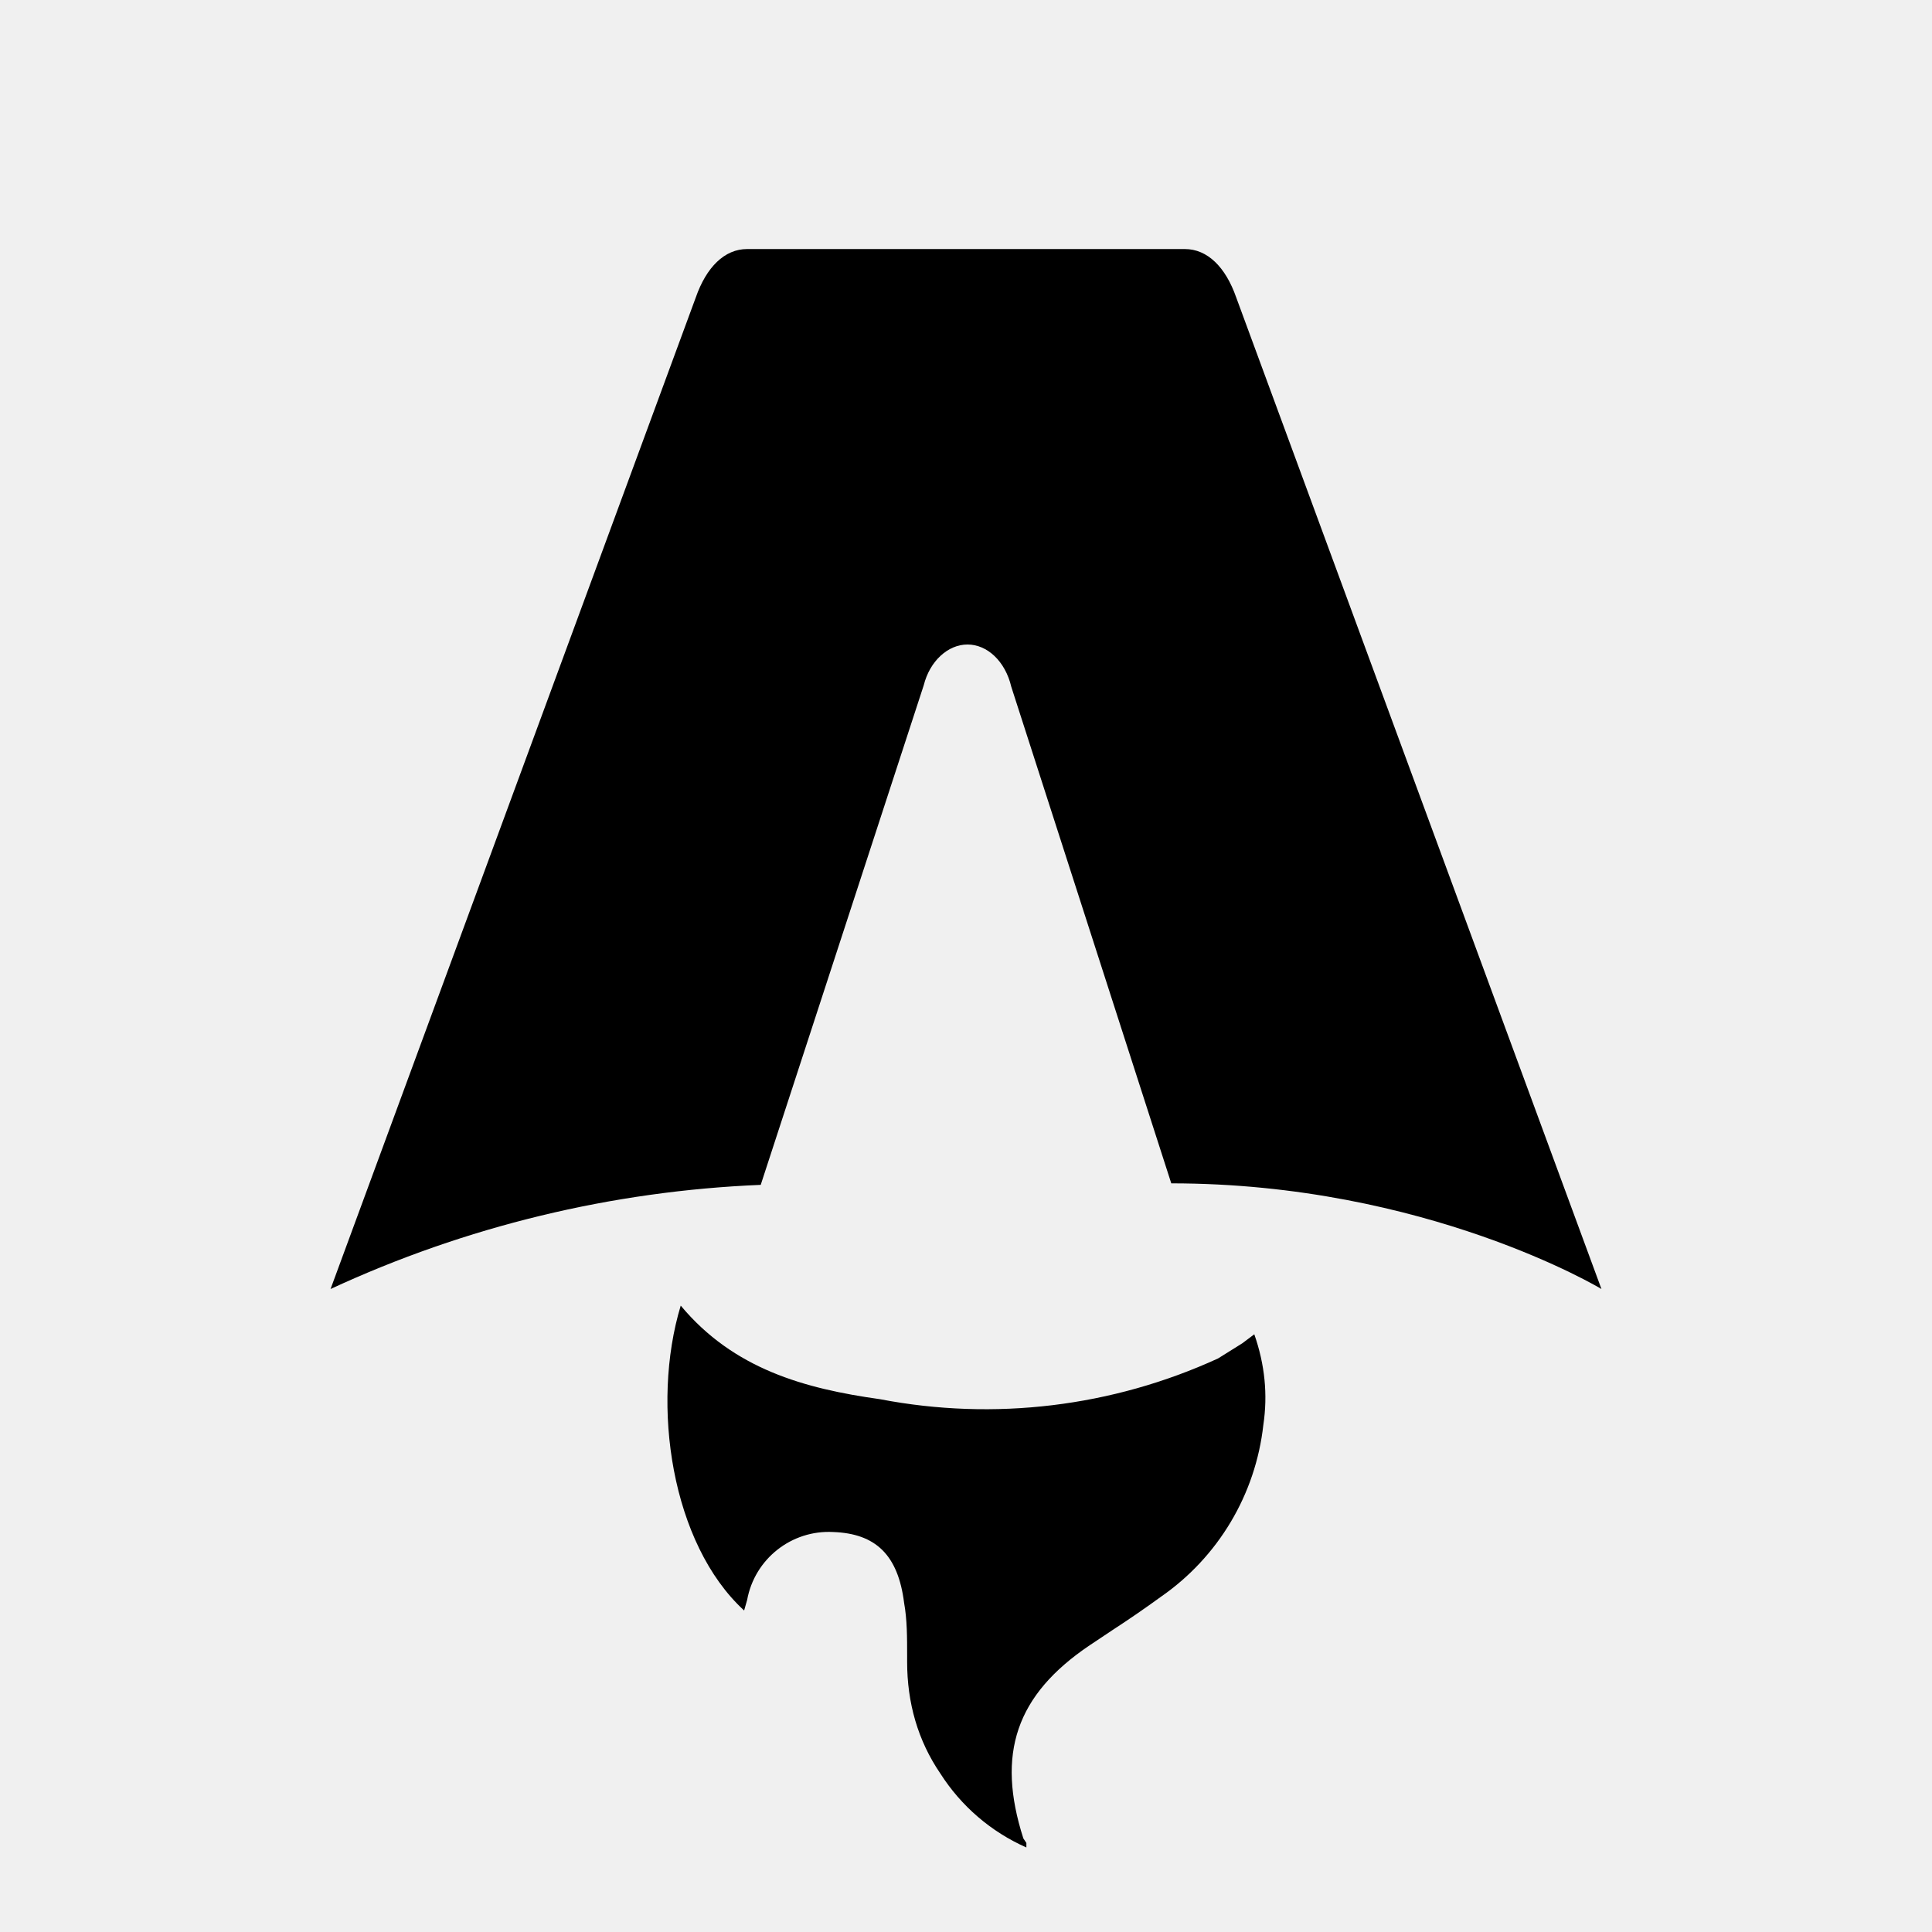
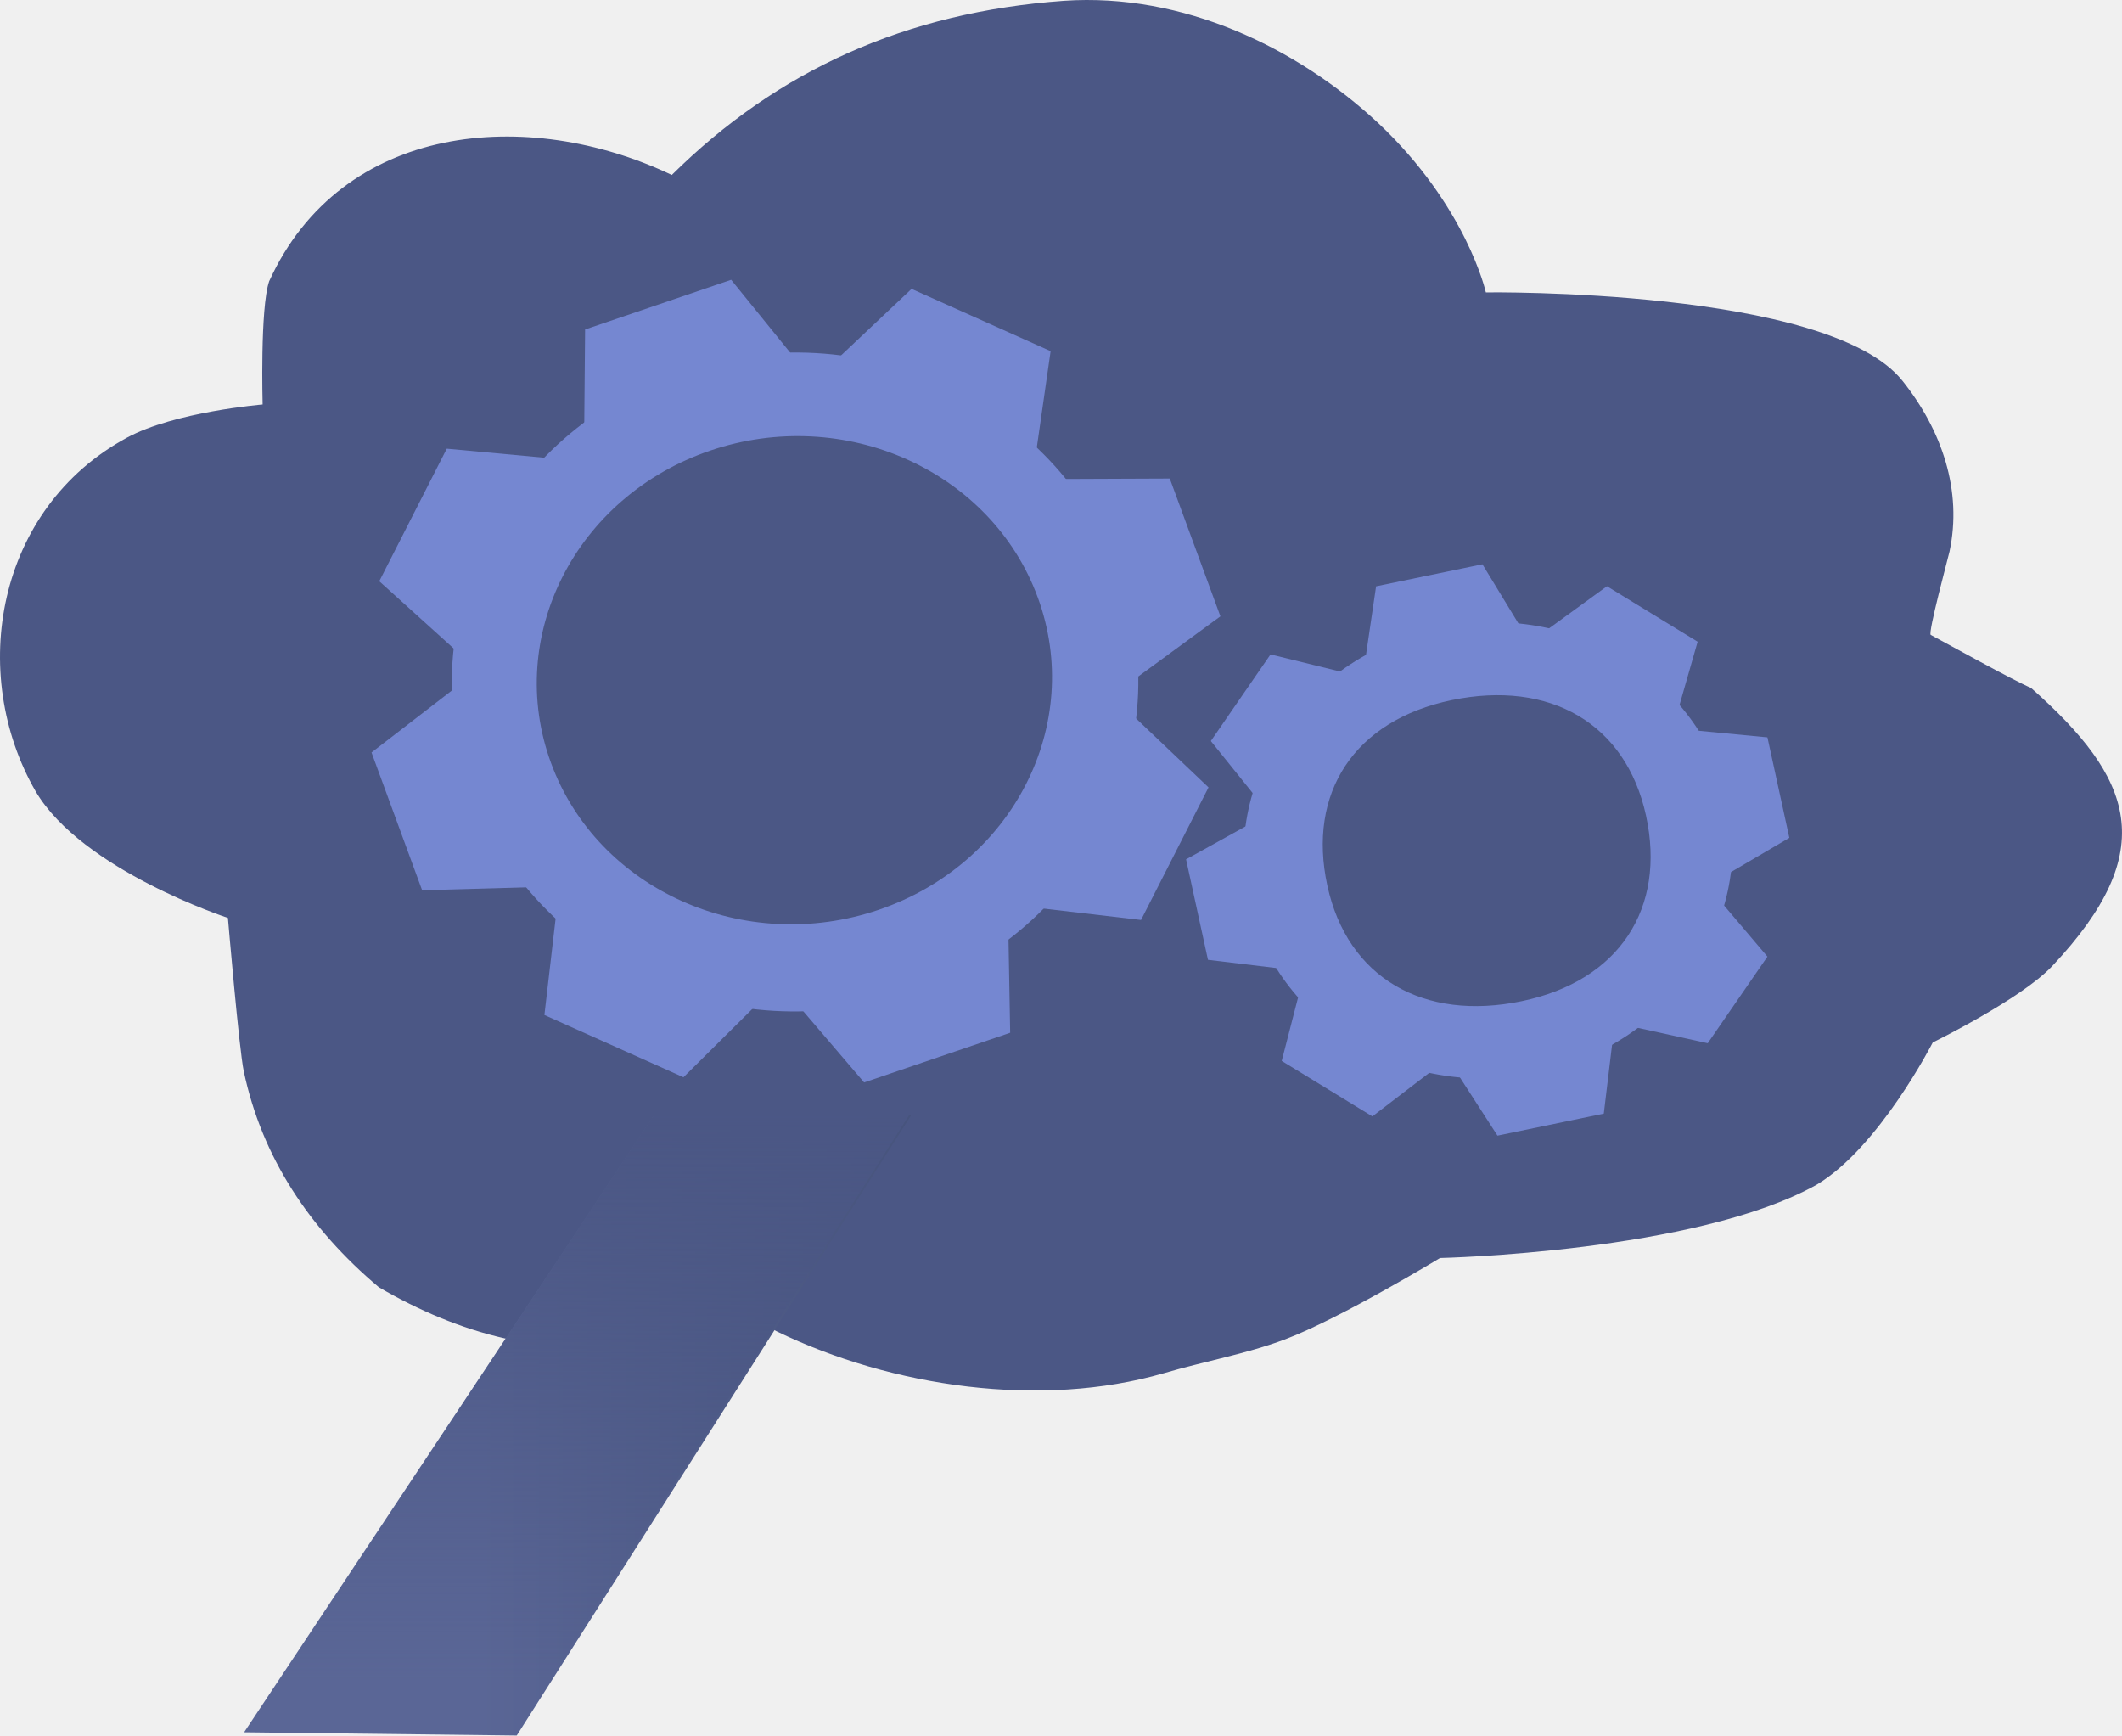
- <svg xmlns="http://www.w3.org/2000/svg" fill="none" viewBox="0 0 128 128">
-   <path d="M50.4 78.5a75.1 75.1 0 0 0-28.5 6.9l24.2-65.7c.7-2 1.9-3.2 3.4-3.2h29c1.5 0 2.7 1.2 3.4 3.2l24.2 65.7s-11.6-7-28.5-7L67 45.5c-.4-1.7-1.6-2.8-2.9-2.8-1.3 0-2.5 1.1-2.9 2.7L50.4 78.5Zm-1.1 28.2Zm-4.2-20.2c-2 6.6-.6 15.8 4.2 20.2a17.5 17.5 0 0 1 .2-.7 5.5 5.5 0 0 1 5.7-4.5c2.8.1 4.3 1.5 4.7 4.7.2 1.1.2 2.3.2 3.5v.4c0 2.7.7 5.2 2.2 7.4a13 13 0 0 0 5.7 4.9v-.3l-.2-.3c-1.8-5.6-.5-9.5 4.4-12.8l1.5-1a73 73 0 0 0 3.2-2.2 16 16 0 0 0 6.8-11.4c.3-2 .1-4-.6-6l-.8.6-1.6 1a37 37 0 0 1-22.4 2.7c-5-.7-9.7-2-13.2-6.2Z" />
-   <style>
-         path { fill: #000; }
-         @media (prefers-color-scheme: dark) {
-             path { fill: #FFF; }
-         }
-     </style>
+ <svg xmlns="http://www.w3.org/2000/svg" version="1.1" width="193.524" height="158.257" viewBox="0,0,193.524,158.257">
+   <defs>
+     <linearGradient x1="186.89" y1="228.302" x2="226.321" y2="228.302" gradientUnits="userSpaceOnUse" id="color-1">
+       <stop offset="0" stop-color="#5a6696" />
+       <stop offset="1" stop-color="#47547d" />
+     </linearGradient>
+     <linearGradient x1="206.554" y1="202.589" x2="206.554" y2="254.014" gradientUnits="userSpaceOnUse" id="color-2">
+       <stop offset="0" stop-color="#4b5785" />
+       <stop offset="1" stop-color="#4b5785" stop-opacity="0" />
+     </linearGradient>
+   </defs>
+   <g transform="translate(-143.2381,-100.8715)">
+     <g stroke-miterlimit="10">
+       <path d="M204.504,116.826c9.649,-9.552 21.366,-14.848 35.769,-15.882c10.881,-0.741 21.285,4.285 28.64,11.132c8.096,7.609 9.833,15.459 9.833,15.459c0,0 31.227,-0.422 37.994,8.062c3.618,4.535 5.472,10.044 4.29,15.572c-0.095,0.444 -1.989,7.45 -1.712,7.598c1.508,0.802 7.564,4.167 9.149,4.835c9.31,8.235 11.905,14.779 1.922,25.371c-2.844,3.018 -10.886,6.958 -10.886,6.958c0,0 -4.891,9.584 -10.595,12.976c-11.026,6.172 -34.34,6.68 -34.34,6.68c0,0 -9.134,5.538 -14.136,7.418c-3.564,1.34 -7.38,2.003 -11.05,3.086c-11.165,3.232 -24.79,1.283 -35.31,-3.817c-1.971,-0.955 -5.397,-3.604 -5.397,-3.604c0,0 -6.44,4.28 -7.125,4.425c-8.287,1.756 -16.496,-0.611 -23.752,-4.836c-6.346,-5.335 -10.673,-11.868 -12.331,-19.705c-0.425,-2.01 -1.443,-13.979 -1.443,-13.979c0,0 -13.272,-4.333 -17.53,-11.531c-6.199,-10.767 -3.608,-25.795 8.315,-32.259c4.378,-2.374 12.381,-3.03 12.381,-3.03c0,0 -0.244,-8.796 0.597,-11.24c6.602,-14.475 23.576,-15.944 36.718,-9.689z" fill="#4b5785" stroke="none" stroke-width="0.5" stroke-linecap="butt" />
+       <g fill="#7587d1" stroke-width="0">
+         <g>
+           <path d="M245.266,153.016c5.744,15.633 -2.816,32.803 -19.119,38.35c-16.303,5.548 -34.175,-2.628 -39.919,-18.261c-5.744,-15.633 2.816,-32.803 19.119,-38.35c16.303,-5.548 34.175,2.628 39.919,18.261zM223.377,183.832c12.257,-4.171 18.751,-16.924 14.503,-28.485c-4.248,-11.561 -17.628,-17.552 -29.885,-13.381c-12.257,4.171 -18.751,16.924 -14.503,28.485c4.248,11.561 17.628,17.552 29.885,13.381z" stroke="none" stroke-linecap="butt" />
+           <g stroke="#000000" stroke-linecap="round">
+             <path d="M196.469,145.59l0.129,-14.673l13.32,-4.532l9.137,11.272z" />
+             <path d="M235.107,180.752l0.257,14.294l-13.32,4.532l-9.685,-11.334z" />
+           </g>
+           <g stroke="#000000" stroke-linecap="round">
+             <path d="M234.434,144.573l15.487,-0.063l4.616,12.563l-12.015,8.8z" />
+             <path d="M196.828,181.628l-15.092,0.424l-4.616,-12.563l12.086,-9.32z" />
+           </g>
+           <g stroke="#000000" stroke-linecap="round">
+             <path d="M215.328,137.634l11.043,-10.42l12.682,5.678l-2.035,14.193z" />
+             <path d="M216.059,188.699l-10.49,10.407l-12.682,-5.678l1.698,-14.604z" />
+           </g>
+           <g stroke="#000000" stroke-linecap="round">
+             <path d="M242.593,162.342l10.86,10.331l-6.155,12.088l-14.956,-1.748z" />
+             <path d="M188.68,163.681l-10.853,-9.807l6.155,-12.088l15.395,1.424z" />
+           </g>
+         </g>
+         <g>
+           <path d="M274.522,158.108c12.066,-2.5 23.83,4.565 26.275,15.779c2.445,11.214 -5.355,22.331 -17.421,24.831c-12.066,2.5 -23.83,-4.565 -26.275,-15.779c-2.445,-11.214 5.355,-22.331 17.421,-24.831zM293.355,175.25c-1.838,-8.431 -8.792,-12.386 -17.716,-10.537c-8.923,1.849 -13.186,8.487 -11.348,16.919c1.838,8.431 8.792,12.386 17.716,10.537c8.923,-1.849 13.186,-8.487 11.347,-16.919z" stroke="none" stroke-linecap="butt" />
+           <g stroke="#000000" stroke-linecap="round">
+             <path d="M264.176,189.691l-10.773,-1.296l-1.998,-9.162l9.201,-5.098z" />
+             <path d="M293.892,167.099l10.533,1.01l1.998,9.162l-9.301,5.455z" />
+           </g>
+           <g stroke="#000000" stroke-linecap="round">
+             <path d="M267.231,164.559l1.505,-10.223l9.697,-2.009l5.265,8.653z" />
+             <path d="M290.702,192.428l-1.2,9.992l-9.697,2.009l-5.64,-8.743z" />
+           </g>
+           <g stroke="#000000" stroke-linecap="round">
+             <path d="M260.217,176.591l-6.553,-8.146l5.444,-7.899l10.229,2.514z" />
+             <path d="M297.826,180.323l6.599,7.78l-5.444,7.899l-10.565,-2.326z" />
+           </g>
+           <g stroke="#000000" stroke-linecap="round">
+             <path d="M281.109,160.642l8.682,-6.312l8.269,5.058l-2.783,9.723z" />
+             <path d="M276.693,196.323l-8.296,6.351l-8.269,-5.058l2.589,-10.04z" />
+           </g>
+         </g>
+       </g>
+       <path d="M165.499,258.835l37.366,-56.246h23.456l-35.956,56.539z" fill="url(#color-1)" stroke="none" stroke-width="0" stroke-linecap="butt" />
+       <path d="M165.584,258.835l37.255,-56.246h23.293l-36.055,56.539z" fill="url(#color-2)" stroke="none" stroke-width="0" stroke-linecap="butt" />
+     </g>
+   </g>
</svg>
